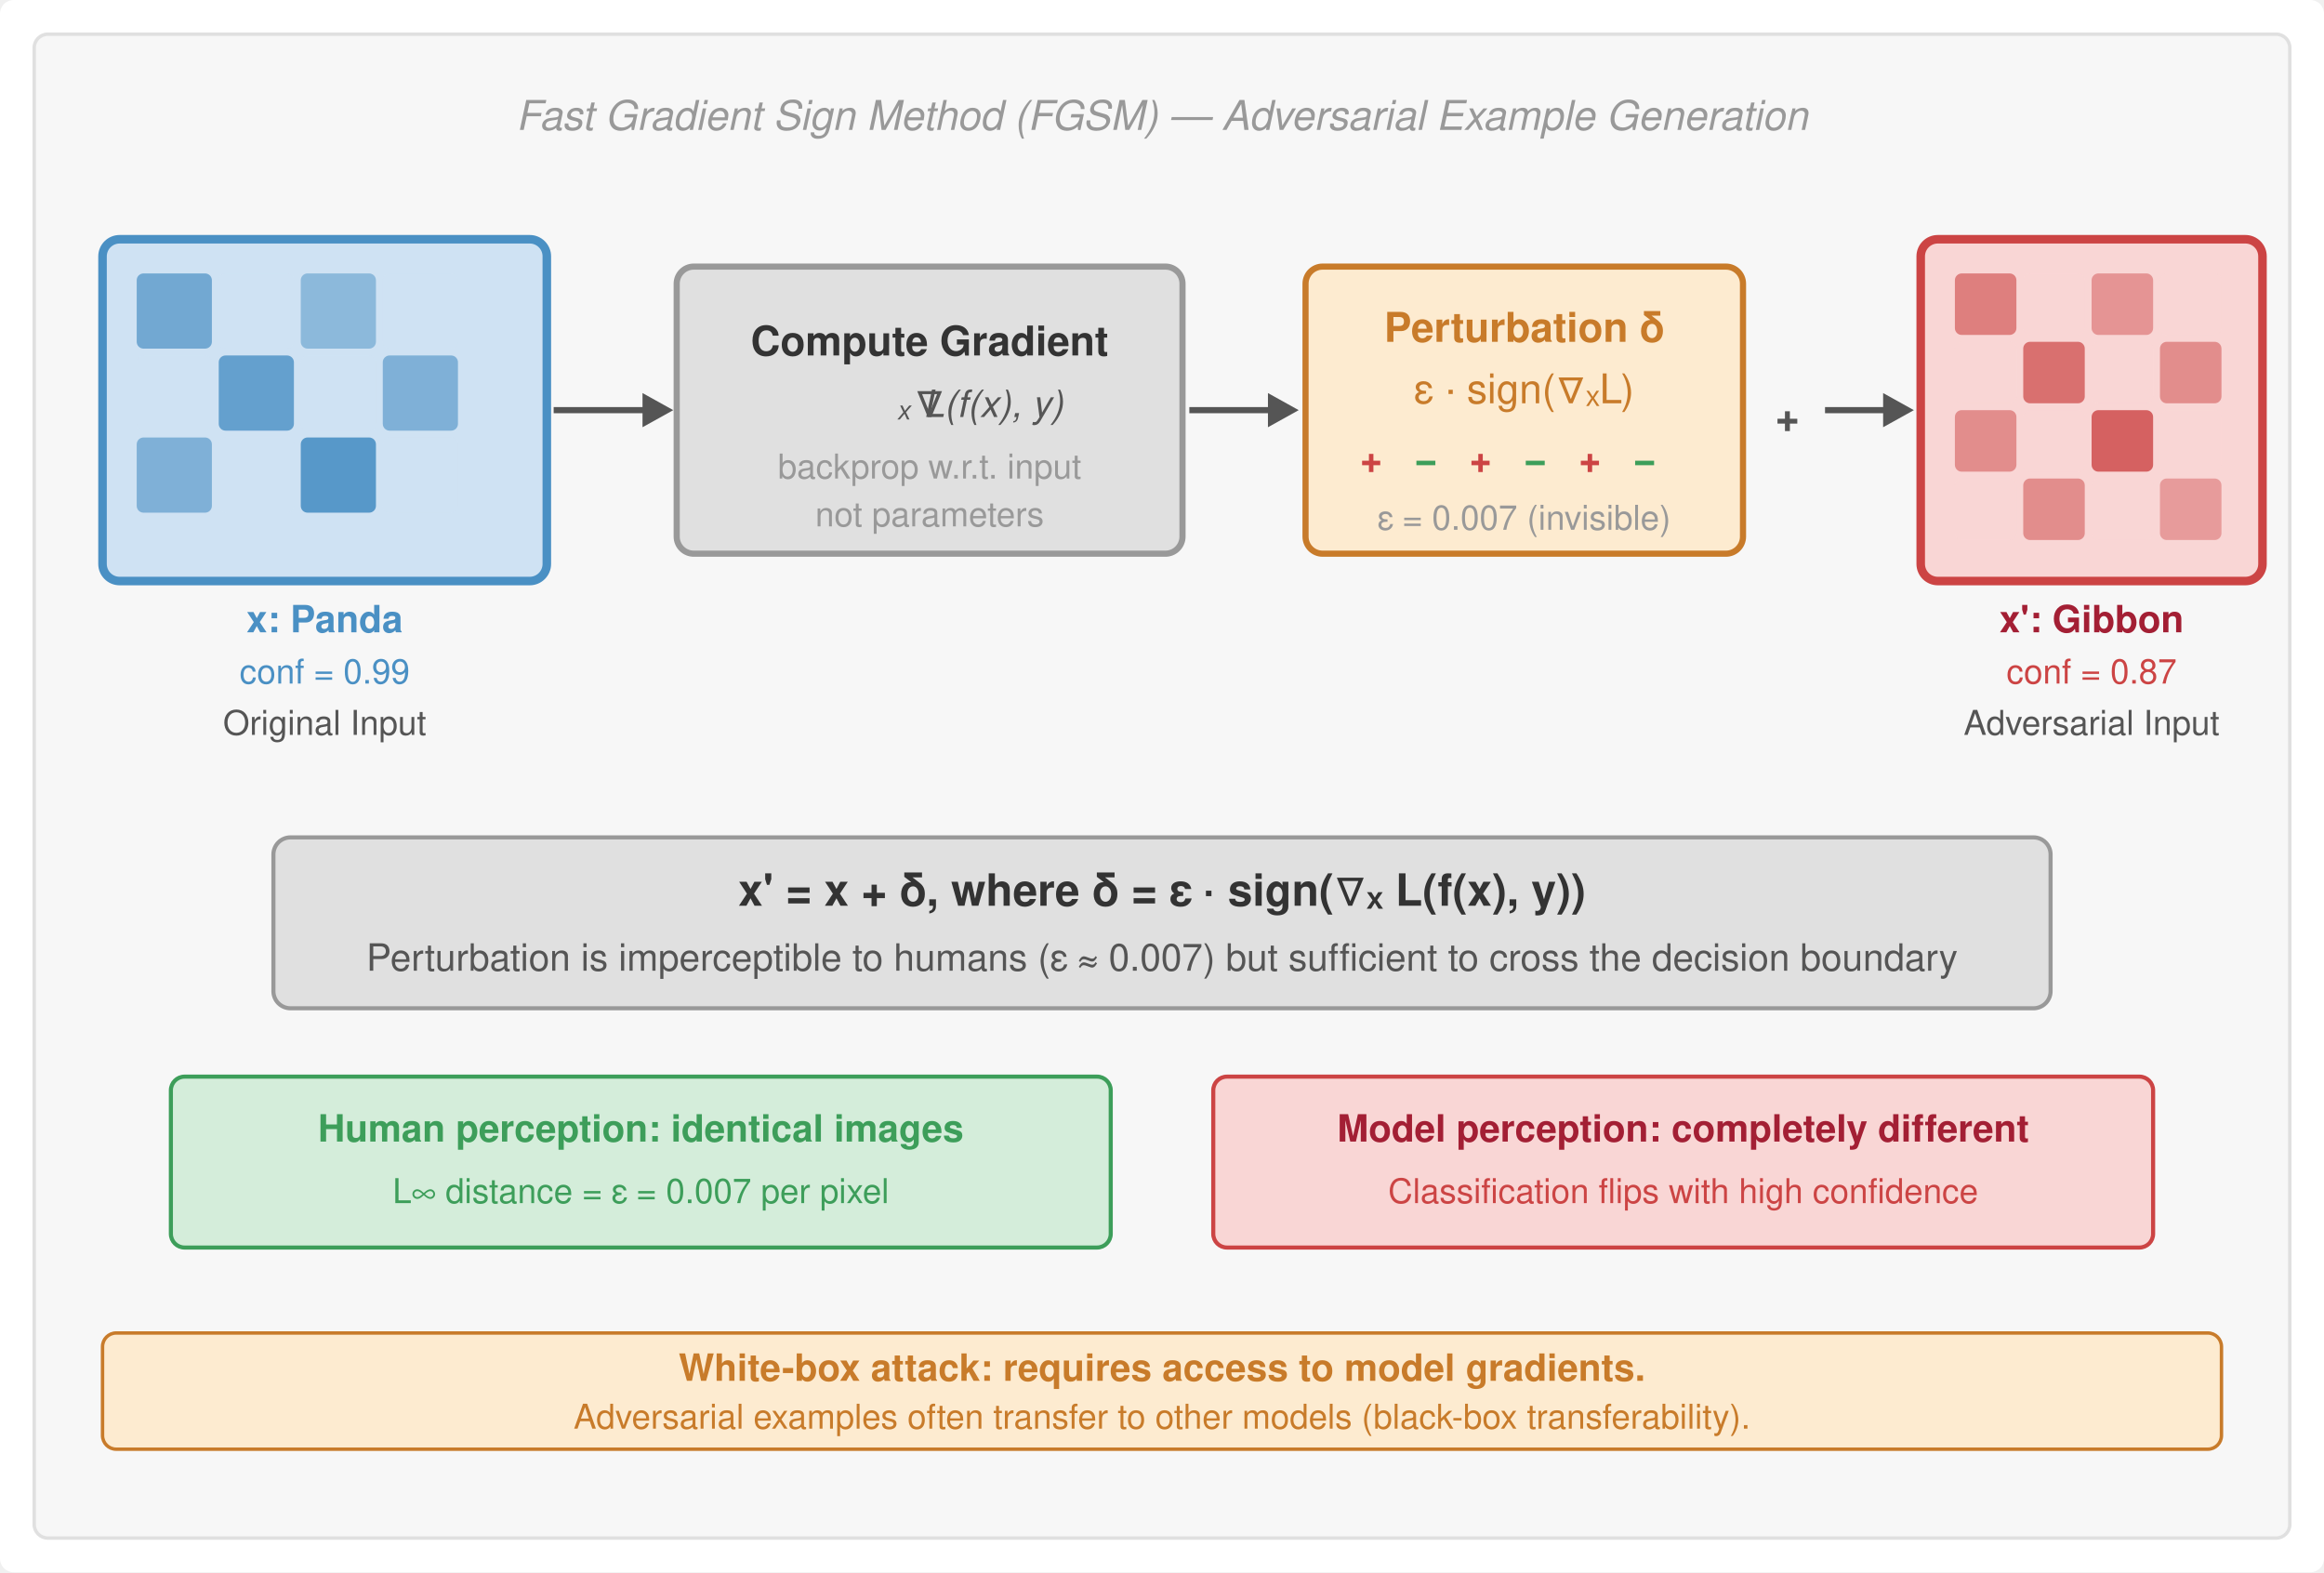
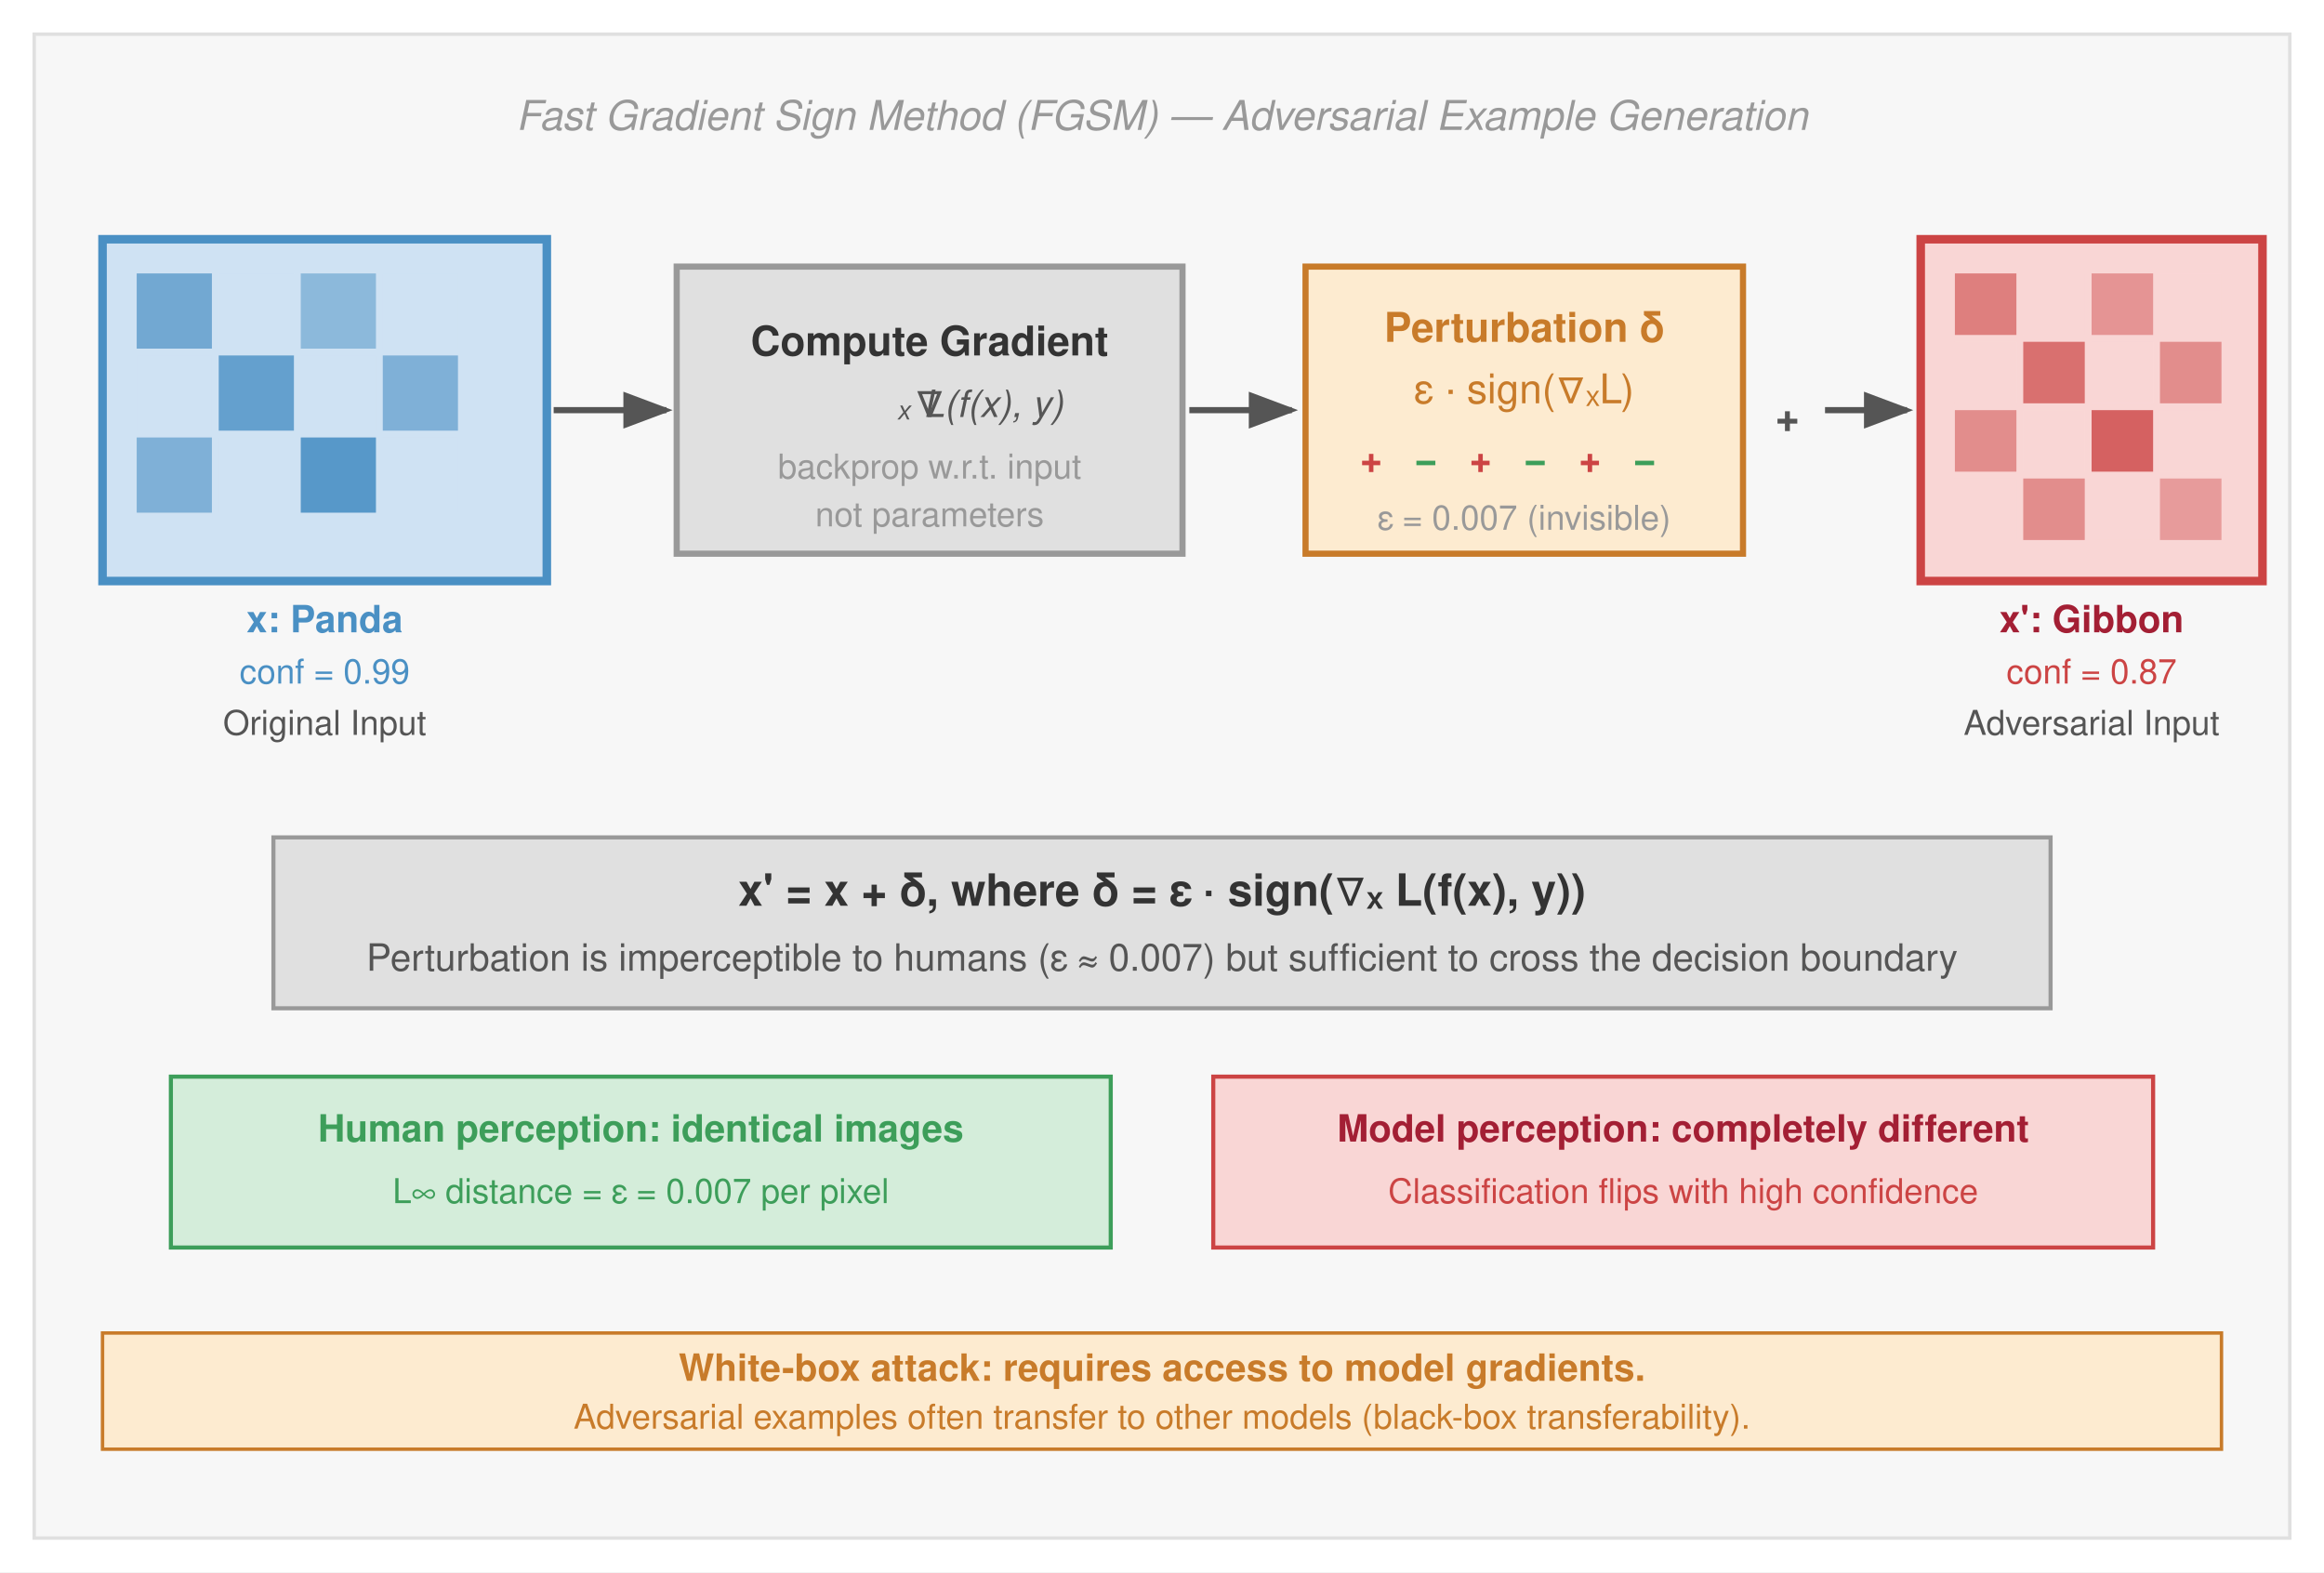
<svg xmlns="http://www.w3.org/2000/svg" viewBox="0 0 680 460" font-family="Helvetica Neue, Helvetica, Arial, sans-serif">
-   <rect width="680" height="460" fill="#fff" rx="4" />
+   <rect width="680" height="460" fill="#fff" />
  <defs>
    <marker id="arrow" markerWidth="8" markerHeight="6" refX="7" refY="3" orient="auto">
      <path d="M0,0 L8,3 L0,6 Z" fill="#555" />
    </marker>
    <marker id="arrow-red" markerWidth="8" markerHeight="6" refX="7" refY="3" orient="auto">
      <path d="M0,0 L8,3 L0,6 Z" fill="#a31f34" />
    </marker>
    <marker id="arrow-green" markerWidth="8" markerHeight="6" refX="7" refY="3" orient="auto">
      <path d="M0,0 L8,3 L0,6 Z" fill="#3d9e5a" />
    </marker>
+     <marker id="arrow-blue" markerWidth="8" markerHeight="6" refX="7" refY="3" orient="auto">
+       <path d="M0,0 L8,3 L0,6 Z" fill="#4a90c4" />
+     </marker>
+     <marker id="arrow-orange" markerWidth="8" markerHeight="6" refX="7" refY="3" orient="auto">
+       <path d="M0,0 L8,3 L0,6 Z" fill="#c87b2a" />
+     </marker>
+     <marker id="arrow-gray" markerWidth="8" markerHeight="6" refX="7" refY="3" orient="auto">
+       <path d="M0,0 L8,3 L0,6 Z" fill="#999" />
+     </marker>
+     <marker id="arrow" markerWidth="8" markerHeight="6" refX="7" refY="3" orient="auto">
+       <path d="M0,0 L8,3 L0,6 Z" fill="#555" />
+     </marker>
+     <marker id="arrow-red" markerWidth="8" markerHeight="6" refX="7" refY="3" orient="auto">
+       <path d="M0,0 L8,3 L0,6 Z" fill="#a31f34" />
+     </marker>
+     <marker id="arrow-green" markerWidth="8" markerHeight="6" refX="7" refY="3" orient="auto">
+       <path d="M0,0 L8,3 L0,6 Z" fill="#3d9e5a" />
+     </marker>
  </defs>
-   <rect x="10" y="10" width="660" height="440" fill="#f7f7f7" stroke="#e0e0e0" stroke-width="1" rx="4" />
+   <rect x="10" y="10" width="660" height="440" fill="#f7f7f7" stroke="#e0e0e0" stroke-width="1" />
  <text x="340" y="38" text-anchor="middle" font-size="12" fill="#999" font-style="italic">Fast Gradient Sign Method (FGSM) — Adversarial Example Generation</text>
-   <rect x="30" y="70" width="130" height="100" rx="5" fill="#cfe2f3" stroke="#4a90c4" stroke-width="2.5" />
-   <rect x="40" y="80" width="22" height="22" rx="2" fill="#4a90c4" opacity="0.7" />
-   <rect x="64" y="80" width="22" height="22" rx="2" fill="#cfe2f3" opacity="0.9" />
-   <rect x="88" y="80" width="22" height="22" rx="2" fill="#4a90c4" opacity="0.5" />
-   <rect x="112" y="80" width="22" height="22" rx="2" fill="#cfe2f3" opacity="0.8" />
-   <rect x="40" y="104" width="22" height="22" rx="2" fill="#cfe2f3" opacity="0.6" />
-   <rect x="64" y="104" width="22" height="22" rx="2" fill="#4a90c4" opacity="0.8" />
-   <rect x="88" y="104" width="22" height="22" rx="2" fill="#cfe2f3" opacity="0.7" />
-   <rect x="112" y="104" width="22" height="22" rx="2" fill="#4a90c4" opacity="0.6" />
-   <rect x="40" y="128" width="22" height="22" rx="2" fill="#4a90c4" opacity="0.6" />
-   <rect x="64" y="128" width="22" height="22" rx="2" fill="#cfe2f3" opacity="0.5" />
-   <rect x="88" y="128" width="22" height="22" rx="2" fill="#4a90c4" opacity="0.9" />
-   <rect x="112" y="128" width="22" height="22" rx="2" fill="#cfe2f3" opacity="0.7" />
+   <rect x="30" y="70" width="130" height="100" fill="#cfe2f3" stroke="#4a90c4" stroke-width="2.5" />
+   <rect x="40" y="80" width="22" height="22" fill="#4a90c4" opacity="0.7" />
+   <rect x="64" y="80" width="22" height="22" fill="#cfe2f3" opacity="0.9" />
+   <rect x="88" y="80" width="22" height="22" fill="#4a90c4" opacity="0.5" />
+   <rect x="112" y="80" width="22" height="22" fill="#cfe2f3" opacity="0.8" />
+   <rect x="40" y="104" width="22" height="22" fill="#cfe2f3" opacity="0.6" />
+   <rect x="64" y="104" width="22" height="22" fill="#4a90c4" opacity="0.8" />
+   <rect x="88" y="104" width="22" height="22" fill="#cfe2f3" opacity="0.7" />
+   <rect x="112" y="104" width="22" height="22" fill="#4a90c4" opacity="0.6" />
+   <rect x="40" y="128" width="22" height="22" fill="#4a90c4" opacity="0.6" />
+   <rect x="64" y="128" width="22" height="22" fill="#cfe2f3" opacity="0.5" />
+   <rect x="88" y="128" width="22" height="22" fill="#4a90c4" opacity="0.9" />
+   <rect x="112" y="128" width="22" height="22" fill="#cfe2f3" opacity="0.7" />
  <text x="95" y="185" text-anchor="middle" font-size="11" font-weight="bold" fill="#4a90c4">x: Panda</text>
  <text x="95" y="200" text-anchor="middle" font-size="10" fill="#4a90c4">conf = 0.99</text>
  <text x="95" y="215" text-anchor="middle" font-size="10" fill="#555">Original Input</text>
-   <line x1="162" y1="120" x2="195" y2="120" stroke="#555" stroke-width="1.8" />
-   <polygon points="197,120 188,115 188,125" fill="#555" />
-   <rect x="198" y="78" width="148" height="84" rx="5" fill="#e0e0e0" stroke="#999" stroke-width="1.8" />
+   <line x1="162" y1="120" x2="195" y2="120" stroke="#555" stroke-width="1.8" marker-end="url(#arrow)" />
+   <rect x="198" y="78" width="148" height="84" fill="#e0e0e0" stroke="#999" stroke-width="1.8" />
  <text x="272" y="104" text-anchor="middle" font-size="12" font-weight="bold" fill="#333">Compute Gradient</text>
  <text x="272" y="122" text-anchor="middle" font-size="12" fill="#555" font-style="italic">∇</text>
  <text x="287" y="122" text-anchor="middle" font-size="11" fill="#555" font-style="italic">ₓ L(f(x), y)</text>
  <text x="272" y="140" text-anchor="middle" font-size="10" fill="#999">backprop w.r.t. input</text>
  <text x="272" y="154" text-anchor="middle" font-size="10" fill="#999">not parameters</text>
-   <line x1="348" y1="120" x2="378" y2="120" stroke="#555" stroke-width="1.8" />
-   <polygon points="380,120 371,115 371,125" fill="#555" />
-   <rect x="382" y="78" width="128" height="84" rx="5" fill="#fdebd0" stroke="#c87b2a" stroke-width="1.8" />
+   <line x1="348" y1="120" x2="378" y2="120" stroke="#555" stroke-width="1.8" marker-end="url(#arrow)" />
+   <rect x="382" y="78" width="128" height="84" fill="#fdebd0" stroke="#c87b2a" stroke-width="1.8" />
  <text x="446" y="100" text-anchor="middle" font-size="12" font-weight="bold" fill="#c87b2a">Perturbation δ</text>
  <text x="446" y="118" text-anchor="middle" font-size="12" fill="#c87b2a">ε · sign(∇ₓL)</text>
  <text x="398" y="138" font-size="11" fill="#c44" font-weight="bold">+</text>
  <text x="414" y="138" font-size="11" fill="#3d9e5a" font-weight="bold">−</text>
  <text x="430" y="138" font-size="11" fill="#c44" font-weight="bold">+</text>
  <text x="446" y="138" font-size="11" fill="#3d9e5a" font-weight="bold">−</text>
  <text x="462" y="138" font-size="11" fill="#c44" font-weight="bold">+</text>
  <text x="478" y="138" font-size="11" fill="#3d9e5a" font-weight="bold">−</text>
  <text x="446" y="155" text-anchor="middle" font-size="10" fill="#999">ε = 0.007 (invisible)</text>
  <text x="523" y="126" text-anchor="middle" font-size="12" font-weight="bold" fill="#555">+</text>
-   <line x1="534" y1="120" x2="558" y2="120" stroke="#555" stroke-width="1.8" />
-   <polygon points="560,120 551,115 551,125" fill="#555" />
-   <rect x="562" y="70" width="100" height="100" rx="5" fill="#f9d6d5" stroke="#c44" stroke-width="2.5" />
-   <rect x="572" y="80" width="18" height="18" rx="2" fill="#c44" opacity="0.6" />
-   <rect x="592" y="80" width="18" height="18" rx="2" fill="#f9d6d5" opacity="0.9" />
-   <rect x="612" y="80" width="18" height="18" rx="2" fill="#c44" opacity="0.45" />
-   <rect x="632" y="80" width="18" height="18" rx="2" fill="#f9d6d5" opacity="0.75" />
-   <rect x="572" y="100" width="18" height="18" rx="2" fill="#f9d6d5" opacity="0.55" />
-   <rect x="592" y="100" width="18" height="18" rx="2" fill="#c44" opacity="0.7" />
-   <rect x="612" y="100" width="18" height="18" rx="2" fill="#f9d6d5" opacity="0.65" />
-   <rect x="632" y="100" width="18" height="18" rx="2" fill="#c44" opacity="0.5" />
-   <rect x="572" y="120" width="18" height="18" rx="2" fill="#c44" opacity="0.5" />
-   <rect x="592" y="120" width="18" height="18" rx="2" fill="#f9d6d5" opacity="0.4" />
-   <rect x="612" y="120" width="18" height="18" rx="2" fill="#c44" opacity="0.8" />
-   <rect x="632" y="120" width="18" height="18" rx="2" fill="#f9d6d5" opacity="0.6" />
-   <rect x="572" y="140" width="18" height="18" rx="2" fill="#f9d6d5" opacity="0.7" />
-   <rect x="592" y="140" width="18" height="18" rx="2" fill="#c44" opacity="0.5" />
-   <rect x="612" y="140" width="18" height="18" rx="2" fill="#f9d6d5" opacity="0.6" />
-   <rect x="632" y="140" width="18" height="18" rx="2" fill="#c44" opacity="0.4" />
+   <line x1="534" y1="120" x2="558" y2="120" stroke="#555" stroke-width="1.8" marker-end="url(#arrow)" />
+   <rect x="562" y="70" width="100" height="100" fill="#f9d6d5" stroke="#c44" stroke-width="2.5" />
+   <rect x="572" y="80" width="18" height="18" fill="#c44" opacity="0.6" />
+   <rect x="592" y="80" width="18" height="18" fill="#f9d6d5" opacity="0.9" />
+   <rect x="612" y="80" width="18" height="18" fill="#c44" opacity="0.45" />
+   <rect x="632" y="80" width="18" height="18" fill="#f9d6d5" opacity="0.75" />
+   <rect x="572" y="100" width="18" height="18" fill="#f9d6d5" opacity="0.55" />
+   <rect x="592" y="100" width="18" height="18" fill="#c44" opacity="0.7" />
+   <rect x="612" y="100" width="18" height="18" fill="#f9d6d5" opacity="0.65" />
+   <rect x="632" y="100" width="18" height="18" fill="#c44" opacity="0.5" />
+   <rect x="572" y="120" width="18" height="18" fill="#c44" opacity="0.5" />
+   <rect x="592" y="120" width="18" height="18" fill="#f9d6d5" opacity="0.4" />
+   <rect x="612" y="120" width="18" height="18" fill="#c44" opacity="0.8" />
+   <rect x="632" y="120" width="18" height="18" fill="#f9d6d5" opacity="0.6" />
+   <rect x="572" y="140" width="18" height="18" fill="#f9d6d5" opacity="0.7" />
+   <rect x="592" y="140" width="18" height="18" fill="#c44" opacity="0.5" />
+   <rect x="612" y="140" width="18" height="18" fill="#f9d6d5" opacity="0.6" />
+   <rect x="632" y="140" width="18" height="18" fill="#c44" opacity="0.4" />
  <text x="612" y="185" text-anchor="middle" font-size="11" font-weight="bold" fill="#a31f34">x': Gibbon</text>
  <text x="612" y="200" text-anchor="middle" font-size="10" fill="#c44">conf = 0.87</text>
  <text x="612" y="215" text-anchor="middle" font-size="10" fill="#555">Adversarial Input</text>
-   <rect x="80" y="245" width="520" height="50" rx="5" fill="#e0e0e0" stroke="#999" stroke-width="1.2" />
+   <rect x="80" y="245" width="520" height="50" fill="#e0e0e0" stroke="#999" stroke-width="1.2" />
  <text x="340" y="265" text-anchor="middle" font-size="13" font-weight="bold" fill="#333">x' = x + δ,   where   δ = ε · sign(∇ₓ L(f(x), y))</text>
  <text x="340" y="284" text-anchor="middle" font-size="11" fill="#555">Perturbation is imperceptible to humans (ε ≈ 0.007) but sufficient to cross the decision boundary</text>
-   <rect x="50" y="315" width="275" height="50" rx="4" fill="#d4edda" stroke="#3d9e5a" stroke-width="1.2" />
+   <rect x="50" y="315" width="275" height="50" fill="#d4edda" stroke="#3d9e5a" stroke-width="1.2" />
  <text x="187.5" y="334" text-anchor="middle" font-size="11" font-weight="bold" fill="#3d9e5a">Human perception: identical images</text>
  <text x="187.5" y="352" text-anchor="middle" font-size="10" fill="#3d9e5a">L∞ distance = ε = 0.007 per pixel</text>
-   <rect x="355" y="315" width="275" height="50" rx="4" fill="#f9d6d5" stroke="#c44" stroke-width="1.2" />
+   <rect x="355" y="315" width="275" height="50" fill="#f9d6d5" stroke="#c44" stroke-width="1.2" />
  <text x="492.5" y="334" text-anchor="middle" font-size="11" font-weight="bold" fill="#a31f34">Model perception: completely different</text>
  <text x="492.5" y="352" text-anchor="middle" font-size="10" fill="#c44">Classification flips with high confidence</text>
-   <rect x="30" y="390" width="620" height="34" rx="4" fill="#fdebd0" stroke="#c87b2a" stroke-width="1" />
+   <rect x="30" y="390" width="620" height="34" fill="#fdebd0" stroke="#c87b2a" stroke-width="1" />
  <text x="340" y="404" text-anchor="middle" font-size="11" font-weight="bold" fill="#c87b2a">White-box attack: requires access to model gradients.</text>
  <text x="340" y="418" text-anchor="middle" font-size="10" fill="#c87b2a">Adversarial examples often transfer to other models (black-box transferability).</text>
</svg>
